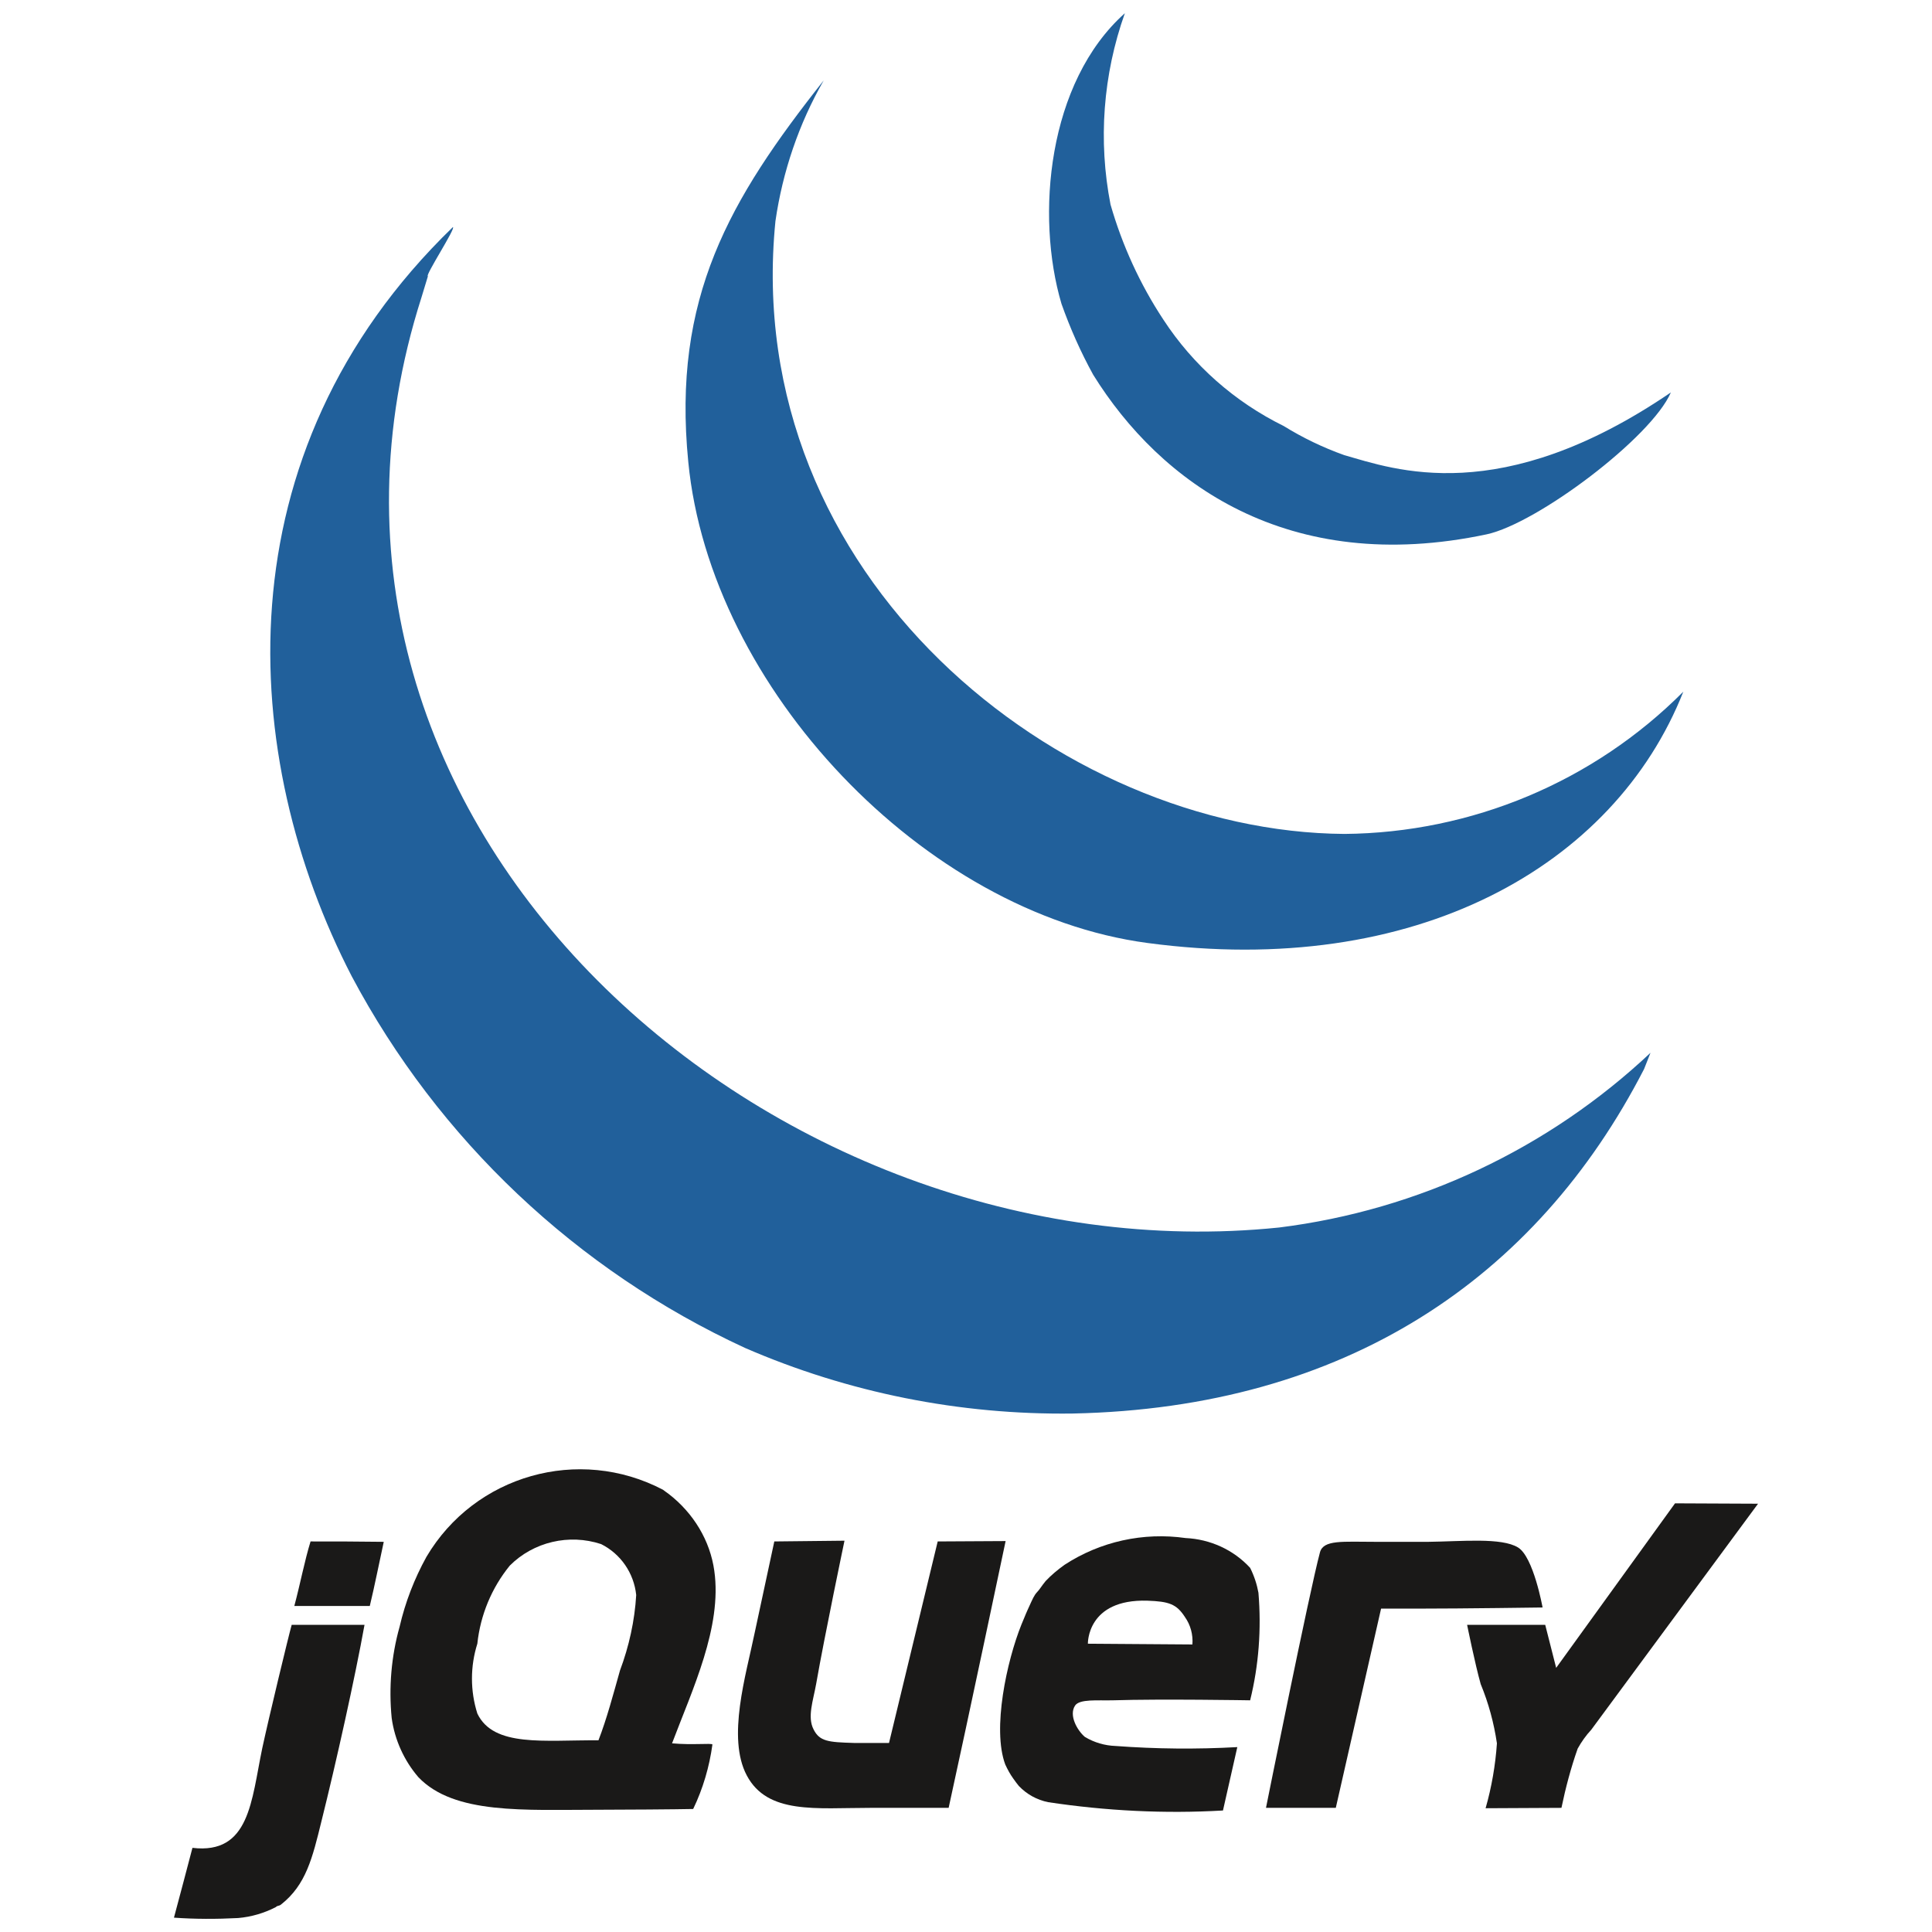
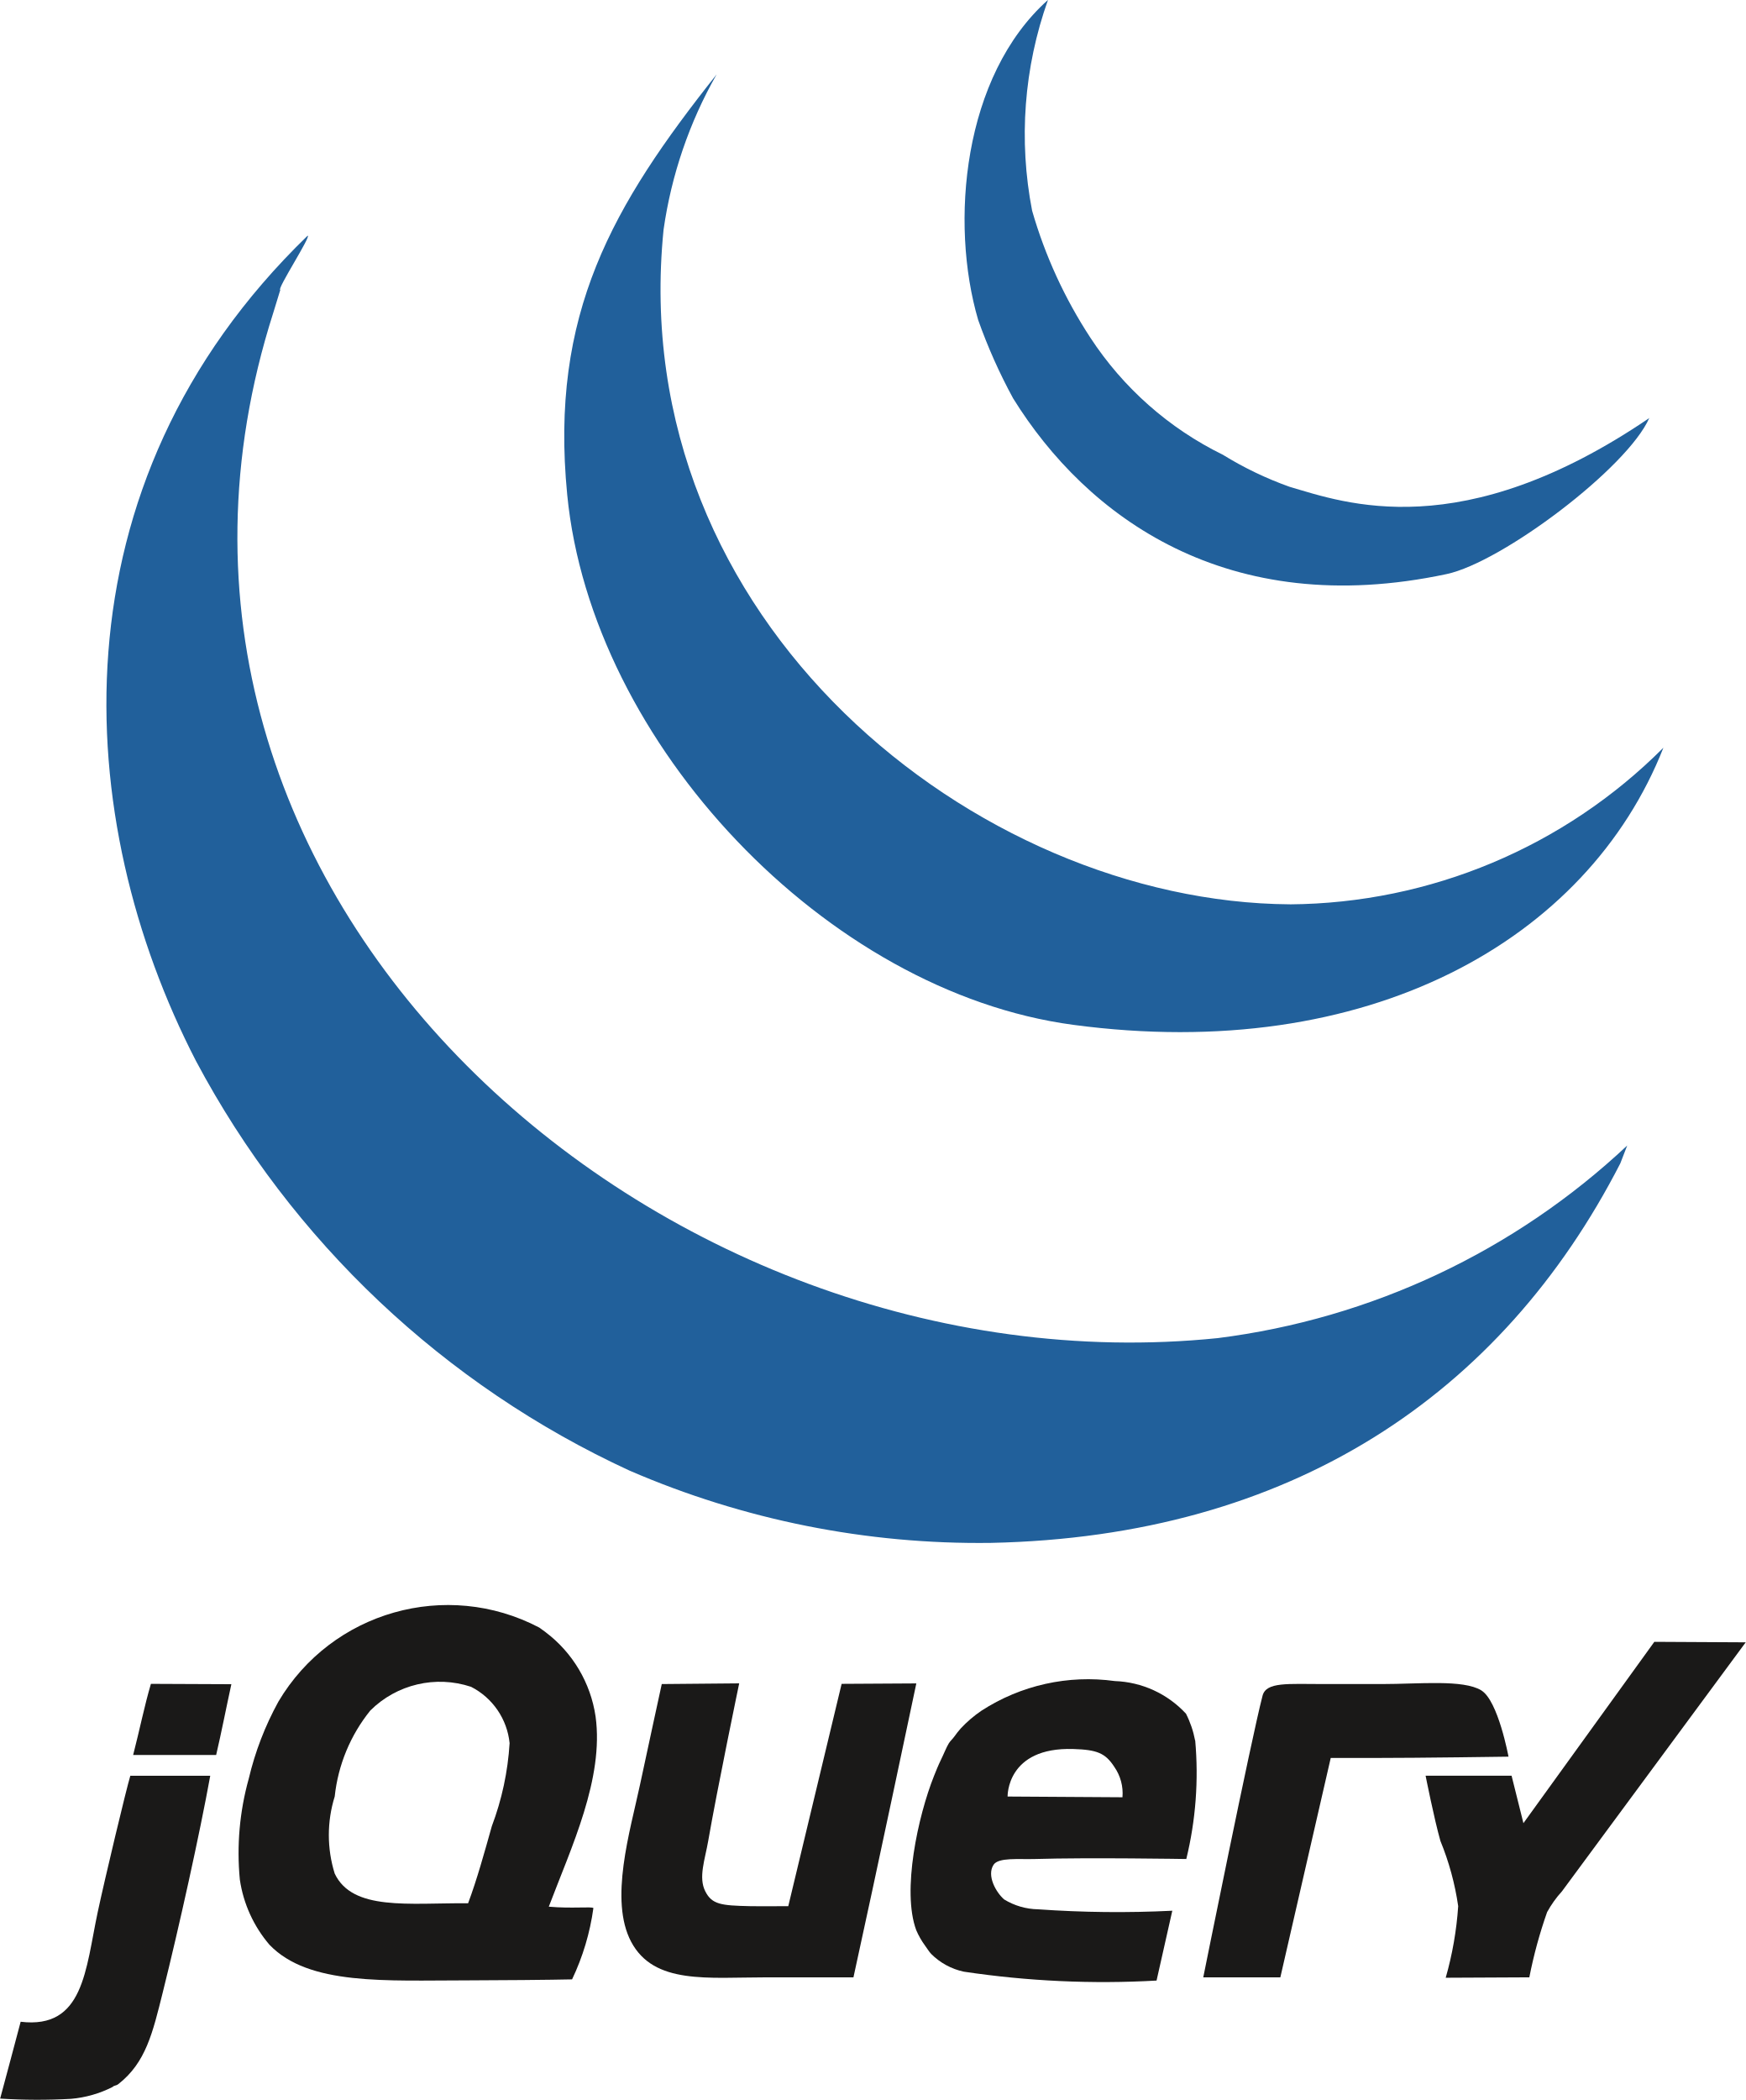
- <svg xmlns="http://www.w3.org/2000/svg" version="1.1" id="레이어_1" x="0px" y="0px" viewBox="0 0 512 512" style="enable-background:new 0 0 512 512;" xml:space="preserve">
-   <style type="text/css">
- 	.st0{fill:#1A1918;}
- 	.st1{fill:#21609B;}
- </style>
-   <path id="패스_340" class="st0" d="M443.9,398.4l22,0.1l-44.2,59.9c-1.4,1.5-2.6,3.2-3.6,5c-1.8,5.1-3.2,10.4-4.3,15.7l-20.1,0.1  c1.6-5.6,2.6-11.4,3-17.2c-0.8-5.4-2.2-10.6-4.3-15.7c-1.5-5.3-3.6-15.7-3.6-15.7h20.7l2.9,11.4L443.9,398.4" />
-   <path id="패스_341" class="st0" d="M402.3,410.1c4.1,2.5,6.5,15.9,6.5,15.9s-21.2,0.3-32.8,0.3h-10L354,479.1h-18.5  c0,0,11.5-57.3,14.3-67.7c0.9-3.4,6-2.8,14.8-2.8h13.9C387.4,408.5,397.9,407.4,402.3,410.1" />
-   <path id="패스_342" class="st0" d="M316,435.8c0.2-2.6-0.5-5.2-2-7.3c-2.2-3.4-4.2-4.1-9.9-4.3c-16.1-0.5-15.8,11.4-15.8,11.4  L316,435.8z M333.5,422.1c0.8,9.6,0.1,19.2-2.2,28.5c0,0-23.5-0.4-36.4,0c-4,0.1-8.8-0.4-10,1.4c-1.7,2.6,0.6,6.6,2.6,8.3  c2.5,1.5,5.3,2.3,8.1,2.4c10.8,0.8,21.5,0.9,32.3,0.3l-3.8,16.8c-15.5,0.9-31,0.1-46.3-2.2c-3-0.6-5.7-2.1-7.8-4.3  c-0.5-0.6-1-1.3-1.5-2c-0.8-1.1-1.5-2.4-2.1-3.7c-3.5-9.4,0.4-27.4,4.3-37.1c0.5-1.1,1-2.5,1.6-3.8c0.7-1.5,1.4-3.2,2-4.1  c0.4-0.6,0.9-1,1.3-1.6c0.5-0.7,1-1.4,1.5-2c1.5-1.6,3.2-3,5-4.3c9.5-6.2,20.9-8.7,32.1-7.1c6.5,0.3,12.7,3.1,17.1,7.9  C332.4,417.7,333.1,419.9,333.5,422.1L333.5,422.1z" />
-   <path id="패스_343" class="st0" d="M248.5,408.5l18-0.1c0,0-10,47.5-15.1,70.7h-20.7c-14.4,0-27.3,1.8-32.8-8.6  c-5.3-10-0.2-26.6,2.1-37.8c1.7-7.9,5.2-24.2,5.2-24.2l18.6-0.2c0,0-5.3,25.3-7.5,37.9c-0.8,4.5-2.4,8.8-0.7,12.1  c1.6,3.2,3.9,3.4,10.7,3.6c2.2,0,9.3,0,9.3,0L248.5,408.5" />
-   <path id="패스_344" class="st0" d="M164.3,442.7c2.4-6.4,3.9-13.2,4.3-20c-0.6-5.8-4.1-10.9-9.3-13.5c-8.5-2.8-17.9-0.6-24.2,5.7  c-4.8,5.9-7.8,13.1-8.6,20.7c-1.9,6-1.9,12.5,0,18.5c4.3,9,17.7,7,32.1,7.1C160.8,455.5,162.5,449.1,164.3,442.7z M189.3,416.3  c2.1,14.9-5.8,31.4-11.2,45.7c5.5,0.5,10.4-0.1,10.7,0.3c-0.8,5.9-2.5,11.7-5.1,17.1c-4.4,0.1-19,0.2-25,0.2  c-19.8,0-38.3,1.3-47.8-8.6c-3.8-4.4-6.3-9.9-7.1-15.7c-0.8-8.1-0.1-16.4,2.1-24.2c1.5-6.5,3.9-12.7,7.1-18.5  c12.8-21.7,40.4-29.5,62.7-17.8c0.3,0.2,1.3,1,1.5,1.1C183.8,401,188.2,408.3,189.3,416.3L189.3,416.3z" />
-   <path id="패스_345" class="st0" d="M101.7,408.6c-1.2,5.5-2.4,11.6-3.7,17H78c1.6-6,2.7-11.9,4.3-17.1  C88.7,408.5,94.6,408.5,101.7,408.6" />
-   <path id="패스_346" class="st0" d="M77.3,430.6h19.3c-2.5,13.9-7.5,36.4-11.4,52c-2.4,9.8-4.1,16.9-10.7,22.1  c-0.6,0.5-0.9,0.2-1.4,0.7c-3.1,1.6-6.5,2.6-10,2.9c-5.7,0.3-11.4,0.3-17-0.1c1.6-6,3.5-13.1,4.9-18.5c15.2,1.8,15.6-12.5,18.5-26.4  C71.2,455.4,76.4,433.8,77.3,430.6" />
-   <path id="패스_347" class="st1" d="M437.4,279l-1.7,4.3c-28.6,55.6-79.2,89.8-151.4,91.3c-29.9,0.4-59.5-5.5-86.9-17.4  c-44.6-20.6-81.2-55.2-104.2-98.5C63.3,200.8,57.9,120.3,120,60.2c1,0-7.5,13-6.6,13l-1.7,5.6C66.9,218.9,204.9,339.1,339,325.3  C375.9,320.7,410.4,304.4,437.4,279" />
-   <path id="패스_348" class="st1" d="M356.3,221c33.7-0.3,66-13.8,89.8-37.7c-18.3,46.3-71.1,76.1-142,66.6  c-59.3-7.9-115.9-67.6-121.7-127.5c-4.3-43.5,10.9-69.5,35.9-101.1c-6.6,11.5-10.9,24.2-12.8,37.3  C196.1,152.9,280.9,220.5,356.3,221" />
-   <path id="패스_349" class="st1" d="M442.8,104c-5.2,12-35.4,34.7-48.8,37.6c-52.8,11.2-86.6-13.8-104.3-42.3  c-3.3-6-6.1-12.3-8.4-18.8c-6.9-23.3-3.7-58.7,16.8-77c-5.8,16.3-7.1,33.8-3.8,50.7c3.1,10.8,7.8,21.1,14,30.5  c7.9,12.1,18.9,21.8,31.9,28.2c5,3.1,10.4,5.7,16,7.7C369.5,124.4,397.6,134.8,442.8,104" />
+ <svg xmlns="http://www.w3.org/2000/svg" width="60" height="72.162" viewBox="0 0 60 72.162">
+   <g id="그룹_126" data-name="그룹 126" transform="translate(-153.098 -72.311)">
+     <g id="그룹_106" data-name="그룹 106" transform="translate(153.098 127.473)">
+       <path id="패스_340" data-name="패스 340" d="M381.788,326.587l3.141.017s-5.84,7.913-6.317,8.558a3.67,3.67,0,0,0-.509.713,15.955,15.955,0,0,0-.611,2.241l-2.874.014a11.835,11.835,0,0,0,.429-2.46,9.491,9.491,0,0,0-.611-2.241c-.216-.758-.509-2.241-.509-2.241h2.955l.407,1.63,4.5-6.232" transform="translate(-324.929 -325.331)" fill="#1a1918" />
+       <path id="패스_341" data-name="패스 341" d="M349.044,333.227c.58.35.935,2.277.935,2.277s-3.033.045-4.684.045h-1.426l-1.732,7.539h-2.649s1.649-8.193,2.038-9.679c.126-.481.864-.4,2.11-.4h1.99c1.285,0,2.787-.164,3.418.216" transform="translate(-298.132 -330.302)" fill="#1a1918" />
+       <path id="패스_342" data-name="패스 342" d="M301.455,336.507a1.588,1.588,0,0,0-.28-1.044c-.31-.478-.6-.589-1.411-.614-2.3-.072-2.257,1.633-2.257,1.633Zm2.5-1.953a12.5,12.5,0,0,1-.306,4.075s-3.357-.056-5.2,0c-.572.017-1.256-.062-1.426.2-.24.373.087.947.365,1.189a2.308,2.308,0,0,0,1.164.339,38.527,38.527,0,0,0,4.616.049l-.541,2.4A32.4,32.4,0,0,1,296,342.5a2.249,2.249,0,0,1-1.121-.611c-.075-.081-.141-.192-.212-.288a2.677,2.677,0,0,1-.3-.527c-.5-1.344.059-3.918.611-5.3.064-.16.145-.363.229-.535.106-.215.2-.458.28-.586.057-.089.128-.146.187-.229a3.368,3.368,0,0,1,.221-.28,4.194,4.194,0,0,1,.713-.611,6.735,6.735,0,0,1,4.585-1.019,3.5,3.5,0,0,1,2.445,1.121A3.429,3.429,0,0,1,303.951,334.554Z" transform="translate(-262.876 -329.91)" fill="#1a1918" />
+       <path id="패스_343" data-name="패스 343" d="M256.928,333.04l2.568-.015s-1.431,6.79-2.161,10.1h-2.955c-2.065,0-3.9.256-4.686-1.223-.759-1.436-.035-3.8.306-5.4.241-1.135.747-3.455.747-3.455l2.661-.024s-.752,3.611-1.065,5.415c-.112.646-.343,1.254-.1,1.732.229.454.55.487,1.528.509.31.007,1.324,0,1.324,0l1.834-7.641" transform="translate(-228.002 -330.34)" fill="#1a1918" />
+       <path id="패스_344" data-name="패스 344" d="M198.724,328.515a9.758,9.758,0,0,0,.611-2.853,2.449,2.449,0,0,0-1.324-1.936,3.393,3.393,0,0,0-3.464.815,5.655,5.655,0,0,0-1.223,2.954,4.445,4.445,0,0,0,0,2.649c.613,1.288,2.526,1.007,4.585,1.019C198.215,330.344,198.468,329.424,198.724,328.515Zm3.566-3.77c.293,2.133-.832,4.488-1.608,6.536.791.071,1.483-.011,1.533.048a8.31,8.31,0,0,1-.733,2.45c-.627.016-2.707.034-3.574.034-2.829,0-5.476.184-6.826-1.223a4.436,4.436,0,0,1-1.019-2.241,9.507,9.507,0,0,1,.306-3.464,10.484,10.484,0,0,1,1.019-2.649,6.768,6.768,0,0,1,8.965-2.547c.042.024.187.141.221.161A4.435,4.435,0,0,1,202.29,324.745Z" transform="translate(-181.82 -320.924)" fill="#1a1918" />
+       <path id="패스_345" data-name="패스 345" d="M177.1,333.105c-.171.779-.342,1.663-.523,2.433h-2.853c.221-.854.39-1.7.611-2.445.913,0,1.762.012,2.764.012" transform="translate(-169.148 -330.393)" fill="#1a1918" />
+       <path id="패스_346" data-name="패스 346" d="M157.573,347.328h2.751c-.36,1.991-1.072,5.2-1.63,7.437-.349,1.4-.583,2.42-1.528,3.158-.085.066-.133.035-.2.1a3.889,3.889,0,0,1-1.426.407,20.545,20.545,0,0,1-2.437-.008c.233-.853.5-1.877.705-2.641,2.173.263,2.228-1.791,2.649-3.77.244-1.143.981-4.228,1.121-4.686" transform="translate(-153.098 -341.47)" fill="#1a1918" />
+     </g>
+     <g id="그룹_107" data-name="그룹 107" transform="translate(156.752 72.311)">
+       <path id="패스_347" data-name="패스 347" d="M221.843,140.068l-.24.621c-4.083,7.949-11.316,12.826-21.633,13.041a30.236,30.236,0,0,1-12.421-2.484,32.082,32.082,0,0,1-14.9-14.076c-4.269-8.268-5.039-19.769,3.838-28.36.137,0-1.077,1.863-.94,1.863l-.244.795c-6.4,20.026,13.31,37.187,32.467,35.225a25.162,25.162,0,0,0,14.077-6.624" transform="translate(-169.567 -100.712)" fill="#21609b" />
+       <path id="패스_348" data-name="패스 348" d="M265.454,112.36a18.324,18.324,0,0,0,12.834-5.382c-2.608,6.62-10.16,10.876-20.287,9.522-8.479-1.134-16.556-9.667-17.389-18.217-.609-6.222,1.56-9.936,5.134-14.441a15.107,15.107,0,0,0-1.822,5.332c-1.358,13.46,10.752,23.115,21.529,23.185" transform="translate(-224.771 -81.284)" fill="#21609b" />
+       <path id="패스_349" data-name="패스 349" d="M326.045,86.669c-.749,1.718-5.063,4.964-6.968,5.369-7.543,1.607-12.374-1.97-14.9-6.04a18.628,18.628,0,0,1-1.2-2.691c-.981-3.337-.53-8.384,2.4-11a13.747,13.747,0,0,0-.546,7.245,16.087,16.087,0,0,0,2,4.36,11.466,11.466,0,0,0,4.554,4.025,12.114,12.114,0,0,0,2.29,1.1c1.9.559,5.912,2.033,12.379-2.368" transform="translate(-273.011 -72.311)" fill="#21609b" />
+     </g>
+   </g>
</svg>
